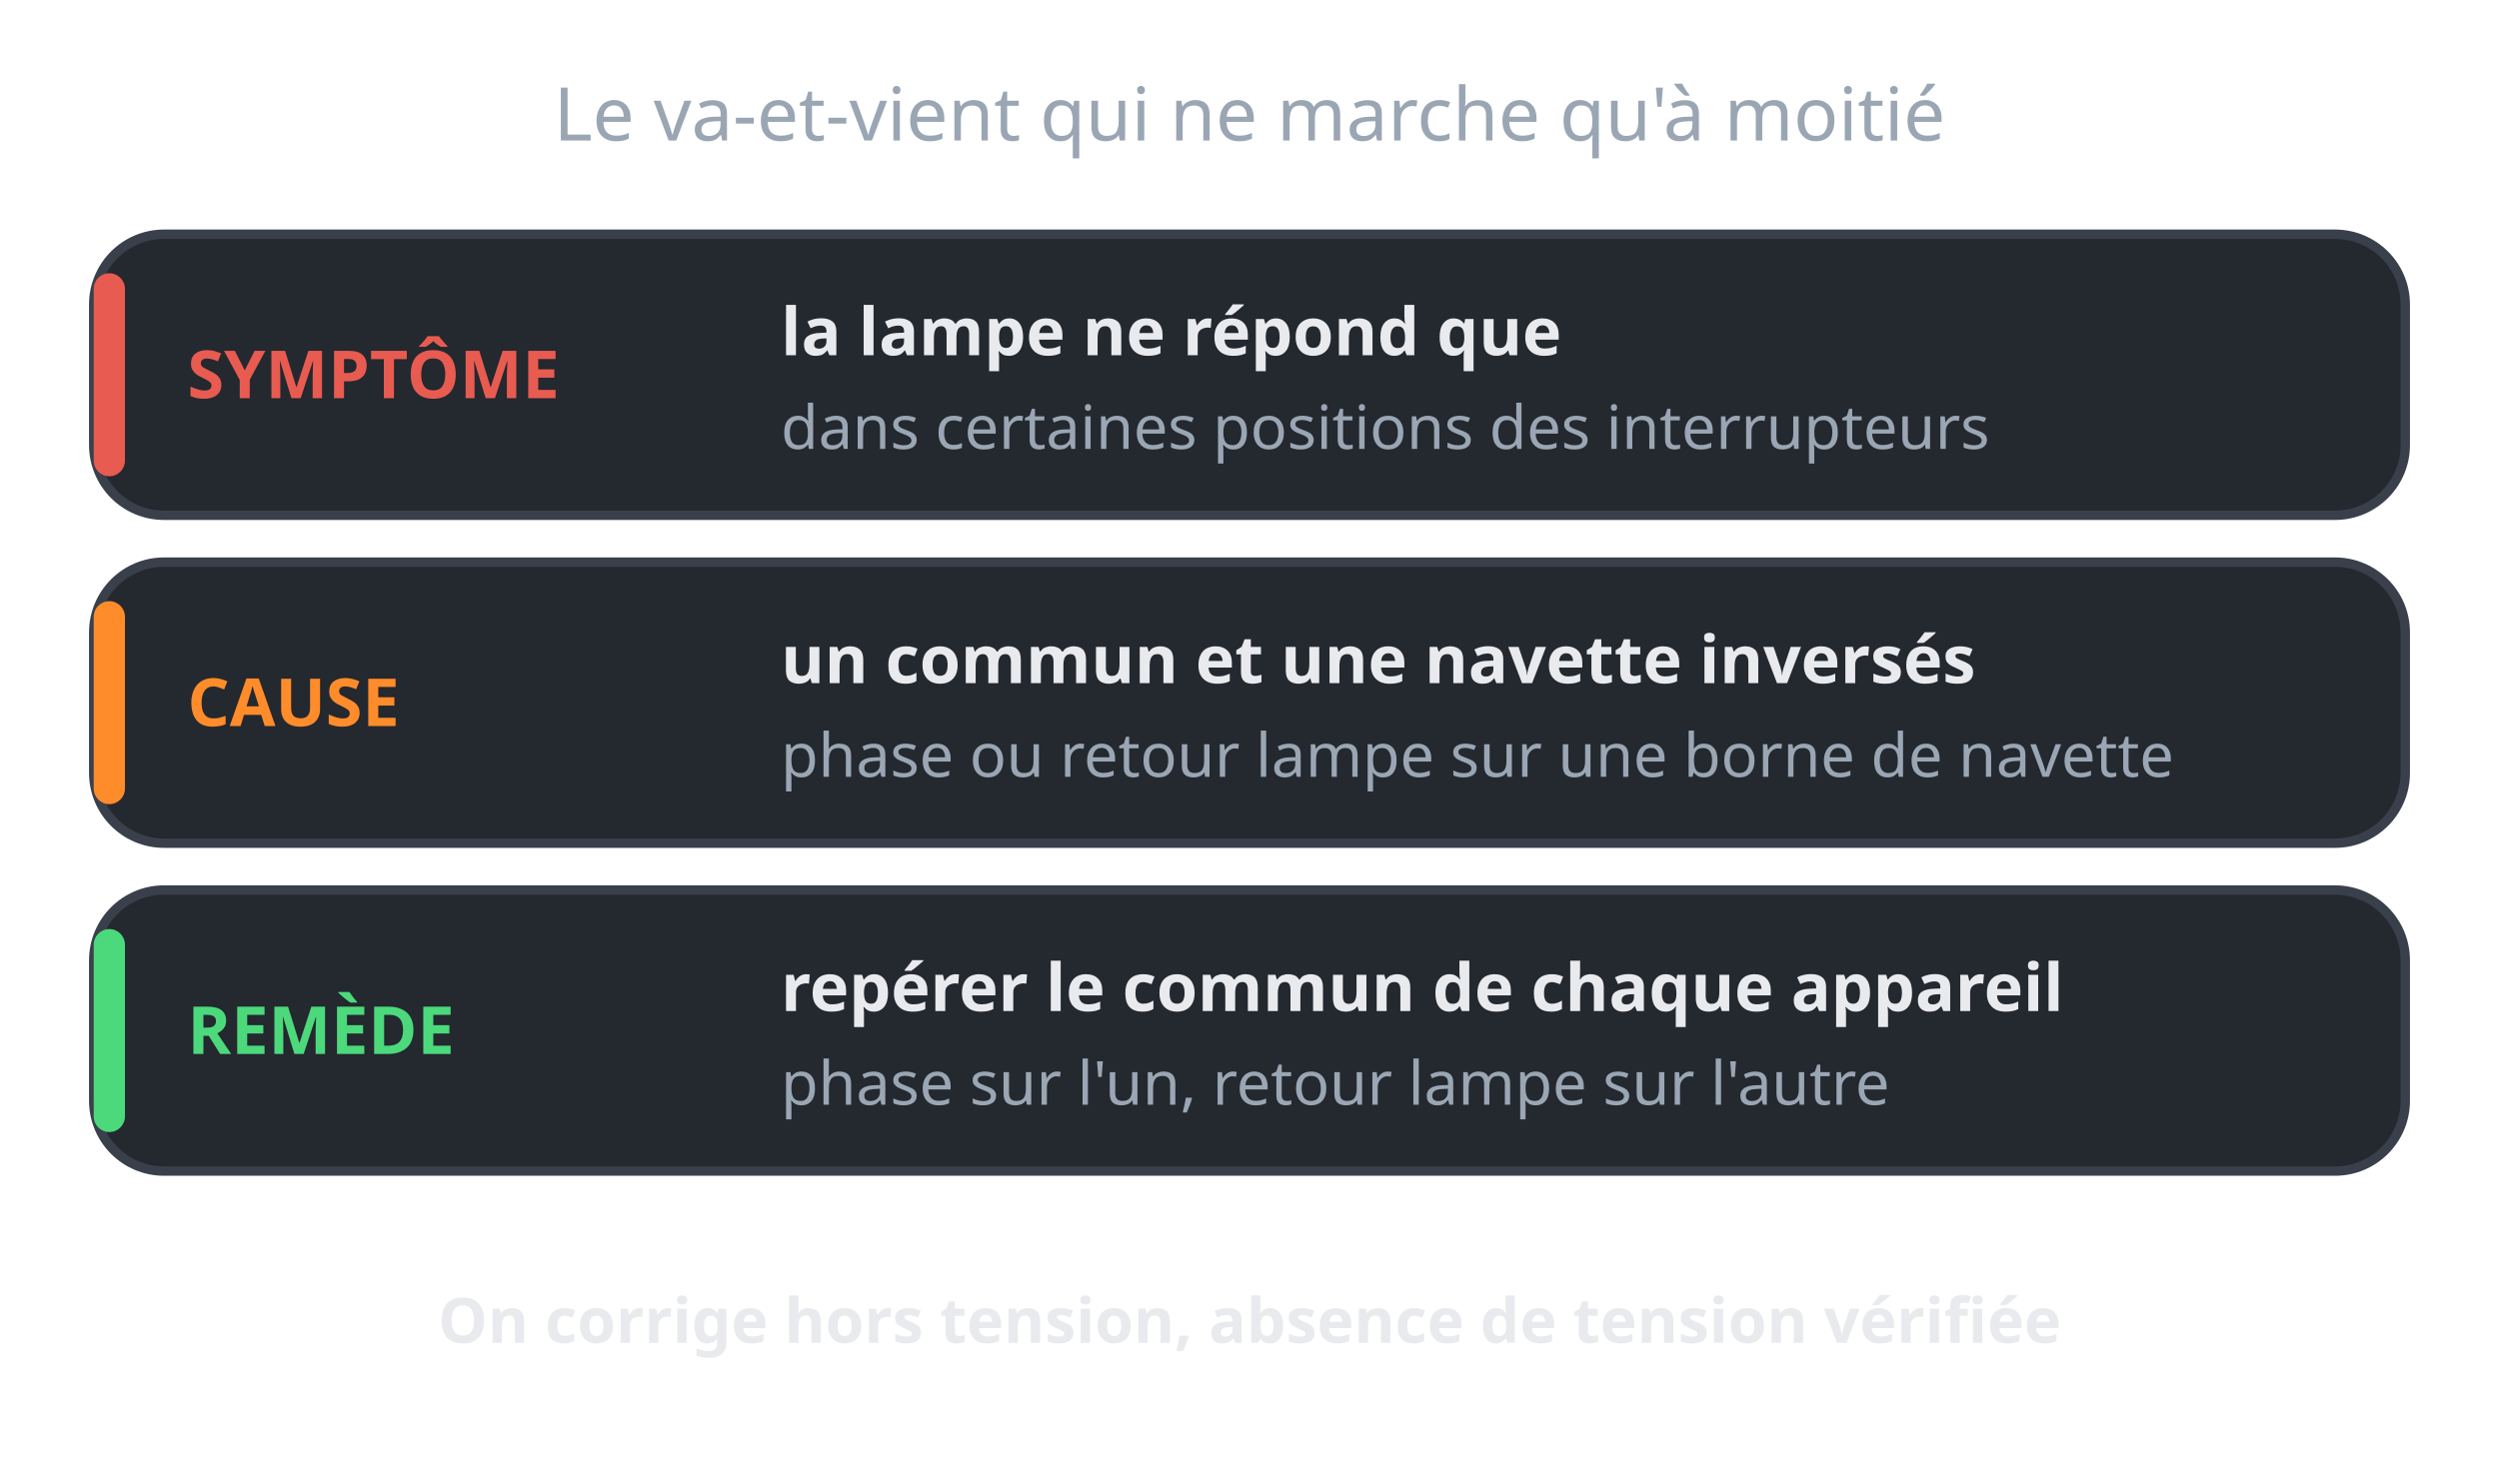
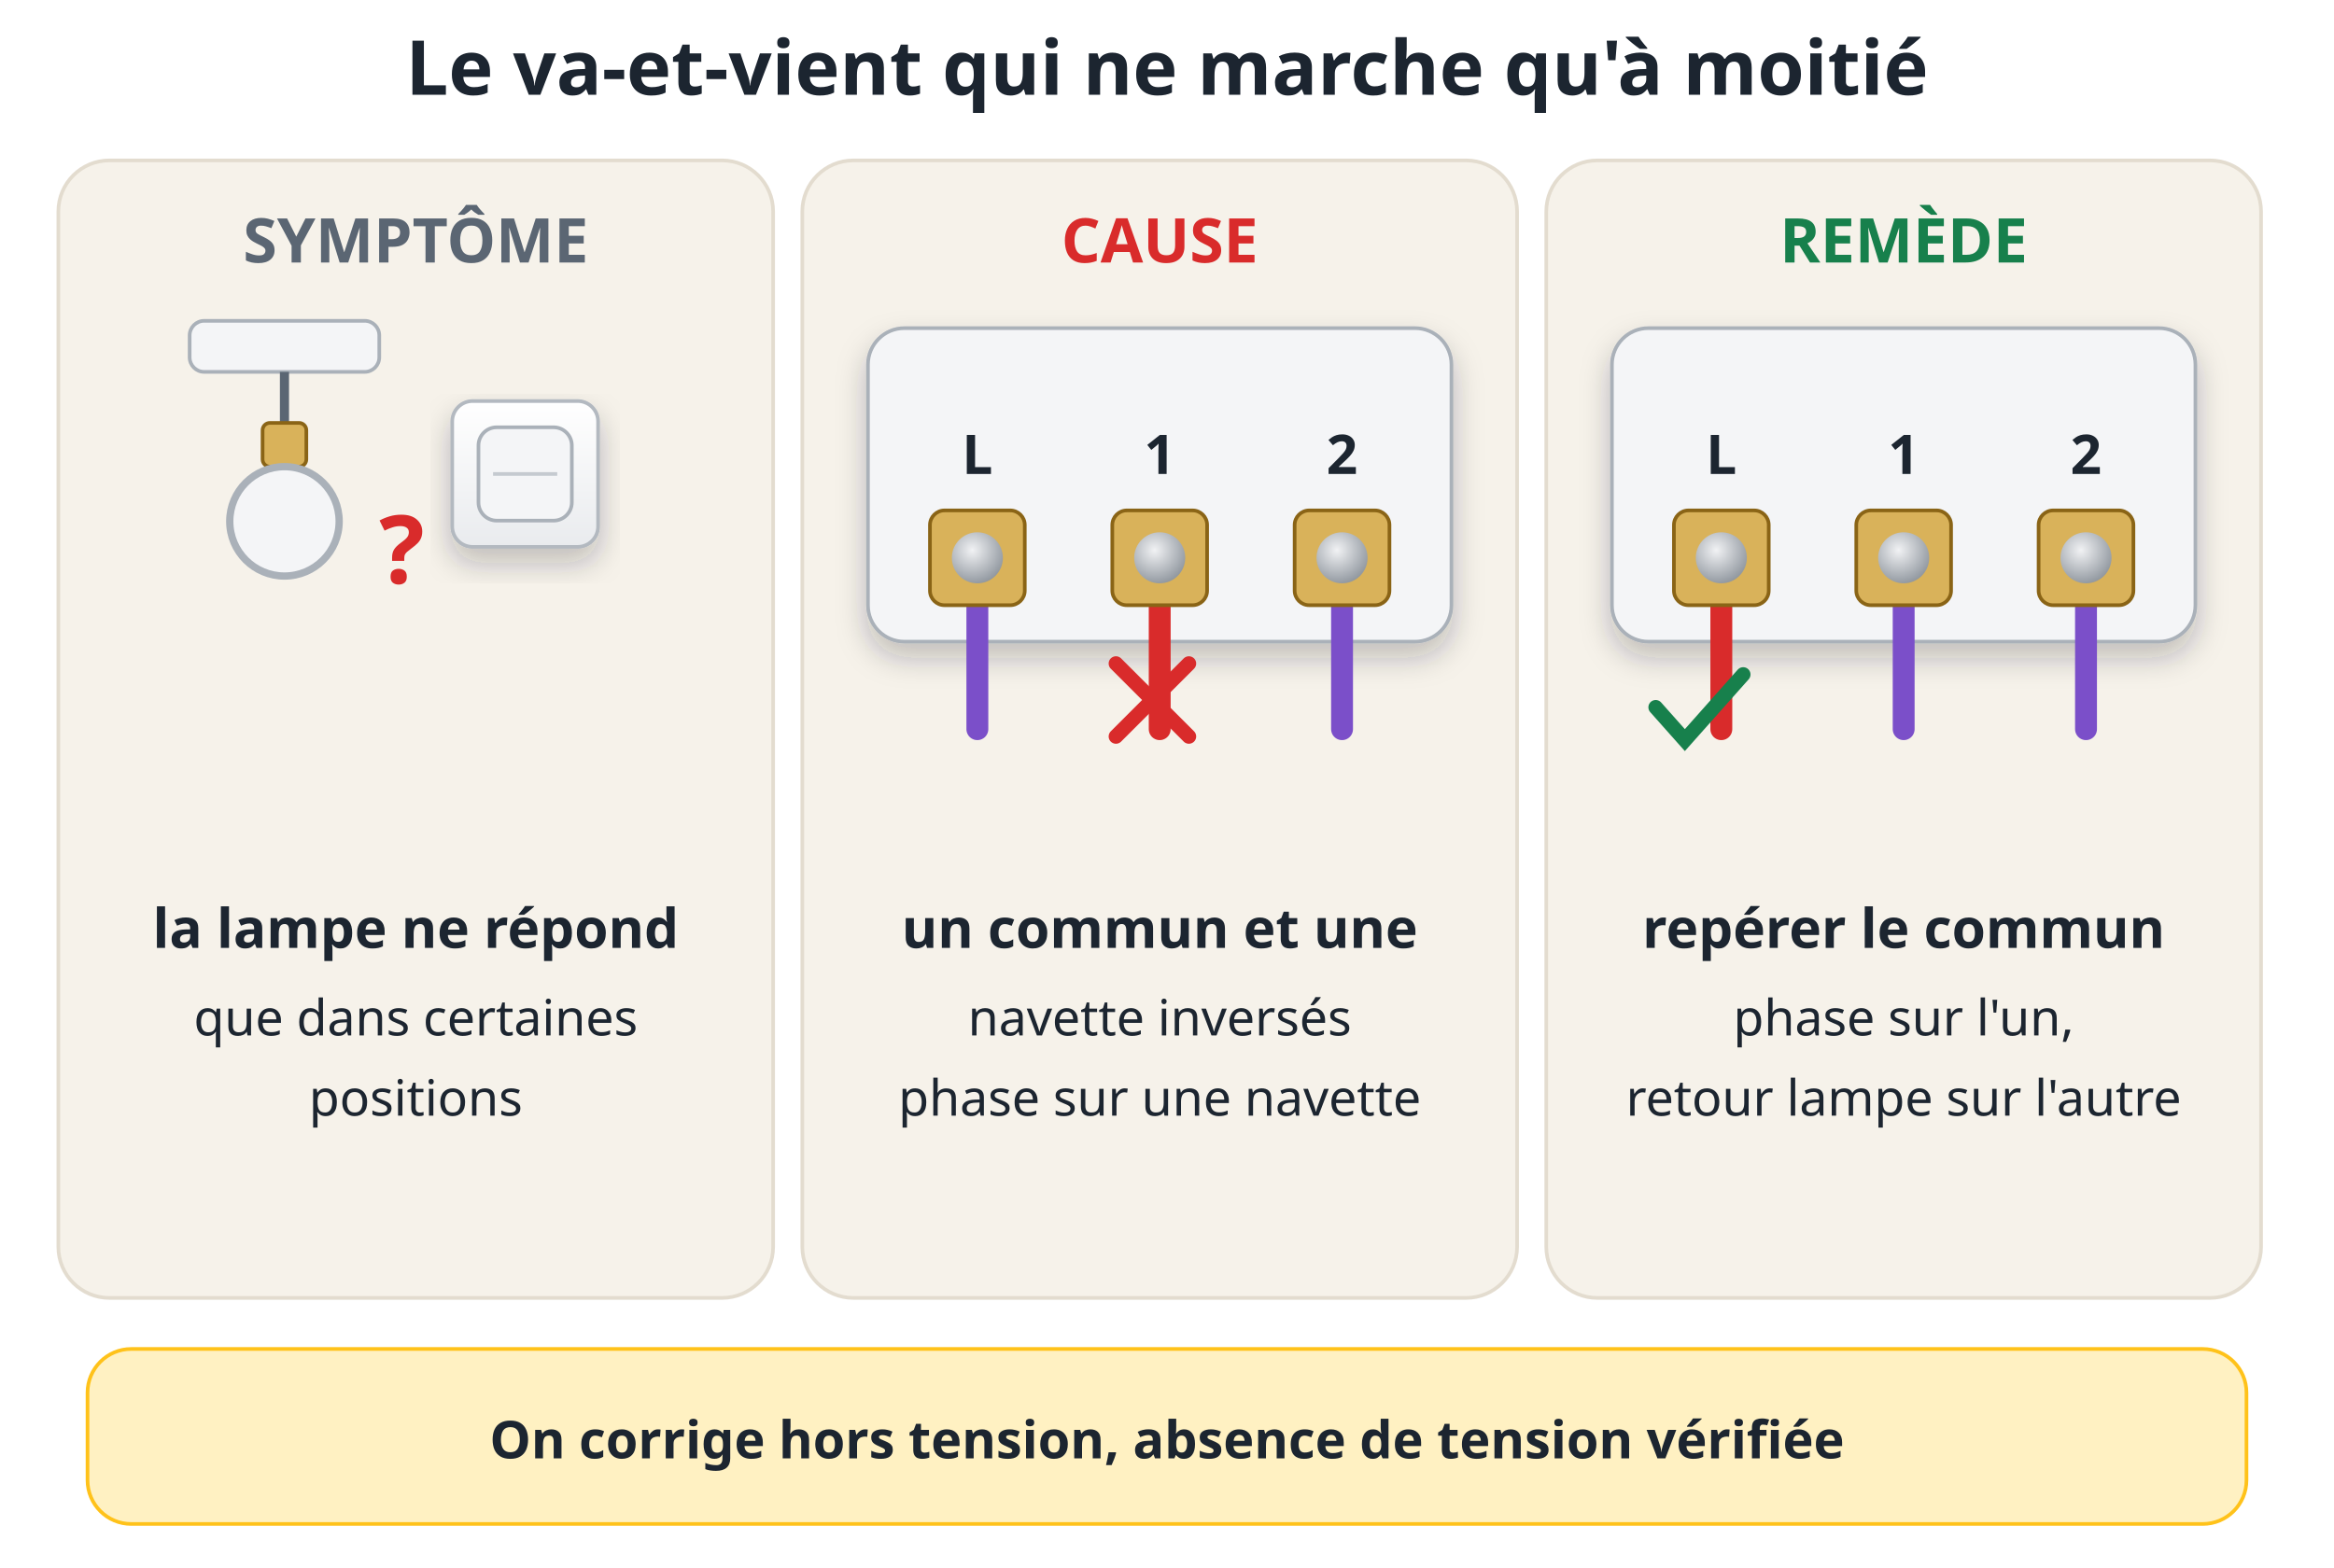
- <svg xmlns="http://www.w3.org/2000/svg" viewBox="0 0 320 190" font-family="'Segoe UI',system-ui,sans-serif" role="img" aria-label="Erreurs de câblage du va-et-vient : la phase raccordée sur une navette au lieu du commun, ou le retour lampe raccordé sur une navette ; la lampe ne répond alors que dans certaines positions">
-   <text x="160" y="18" text-anchor="middle" font-size="9.5" fill="#9aa6b3" font-weight="normal">Le va-et-vient qui ne marche qu'à moitié</text>
-   <rect x="12" y="30" width="296" height="36" rx="9" fill="#24282f" stroke="#3a404b" stroke-width="1.2" />
-   <rect x="12" y="35" width="4" height="26" rx="2" fill="#e85b50" />
-   <text x="24" y="51.0" text-anchor="start" font-size="8.5" fill="#e85b50" font-weight="bold">SYMPTÔME</text>
-   <text x="100" y="45.5" text-anchor="start" font-size="8.5" fill="#e8eaed" font-weight="bold">la lampe ne répond que</text>
-   <text x="100" y="57.5" text-anchor="start" font-size="7.8" fill="#9aa6b3" font-weight="normal">dans certaines positions des interrupteurs</text>
-   <rect x="12" y="72" width="296" height="36" rx="9" fill="#24282f" stroke="#3a404b" stroke-width="1.2" />
-   <rect x="12" y="77" width="4" height="26" rx="2" fill="#ff8c2b" />
-   <text x="24" y="93.0" text-anchor="start" font-size="8.5" fill="#ff8c2b" font-weight="bold">CAUSE</text>
-   <text x="100" y="87.5" text-anchor="start" font-size="8.5" fill="#e8eaed" font-weight="bold">un commun et une navette inversés</text>
-   <text x="100" y="99.5" text-anchor="start" font-size="7.8" fill="#9aa6b3" font-weight="normal">phase ou retour lampe sur une borne de navette</text>
-   <rect x="12" y="114" width="296" height="36" rx="9" fill="#24282f" stroke="#3a404b" stroke-width="1.2" />
-   <rect x="12" y="119" width="4" height="26" rx="2" fill="#4cd97b" />
-   <text x="24" y="135.0" text-anchor="start" font-size="8.5" fill="#4cd97b" font-weight="bold">REMÈDE</text>
-   <text x="100" y="129.5" text-anchor="start" font-size="8.5" fill="#e8eaed" font-weight="bold">repérer le commun de chaque appareil</text>
-   <text x="100" y="141.5" text-anchor="start" font-size="7.8" fill="#9aa6b3" font-weight="normal">phase sur l'un, retour lampe sur l'autre</text>
-   <text x="160" y="172" text-anchor="middle" font-size="8" fill="#e8eaed" font-weight="bold">On corrige hors tension, absence de tension vérifiée</text>
+ <svg xmlns="http://www.w3.org/2000/svg" viewBox="0 0 640 430" font-family="'Segoe UI',system-ui,sans-serif" role="img" aria-label="Panne classique du va-et-vient : la lampe ne répond que dans certaines positions, parce qu'un commun et une navette ont été inversés">
+   <defs>
+     <linearGradient id="corps" x1="0" y1="0" x2="1" y2="0">
+       <stop offset="0" stop-color="#eef0f2" />
+       <stop offset=".5" stop-color="#fdfdfd" />
+       <stop offset="1" stop-color="#dfe2e6" />
+     </linearGradient>
+     <linearGradient id="nez" x1="0" y1="0" x2="0" y2="1">
+       <stop offset="0" stop-color="#ffffff" />
+       <stop offset="1" stop-color="#e9ebee" />
+     </linearGradient>
+     <linearGradient id="manette" x1="0" y1="0" x2="0" y2="1">
+       <stop offset="0" stop-color="#4a5058" />
+       <stop offset="1" stop-color="#23272c" />
+     </linearGradient>
+     <radialGradient id="vis" cx=".4" cy=".35" r=".7">
+       <stop offset="0" stop-color="#f1f2f4" />
+       <stop offset="1" stop-color="#8d949c" />
+     </radialGradient>
+     <linearGradient id="cuivreH" x1="0" y1="0" x2="0" y2="1">
+       <stop offset="0" stop-color="#f0b77a" />
+       <stop offset=".5" stop-color="#c9782f" />
+       <stop offset="1" stop-color="#8f4f17" />
+     </linearGradient>
+     <linearGradient id="cuivreV" x1="0" y1="0" x2="1" y2="0">
+       <stop offset="0" stop-color="#8f4f17" />
+       <stop offset=".45" stop-color="#f0b77a" />
+       <stop offset="1" stop-color="#9a5a1f" />
+     </linearGradient>
+     <linearGradient id="acierH" x1="0" y1="0" x2="0" y2="1">
+       <stop offset="0" stop-color="#f4f5f7" />
+       <stop offset=".5" stop-color="#aab1b9" />
+       <stop offset="1" stop-color="#7d858e" />
+     </linearGradient>
+     <linearGradient id="cylH" x1="0" y1="0" x2="0" y2="1">
+       <stop offset="0" stop-color="#d9dde1" />
+       <stop offset=".35" stop-color="#ffffff" />
+       <stop offset="1" stop-color="#c3c8ce" />
+     </linearGradient>
+     <linearGradient id="gaineV" x1="0" y1="0" x2="1" y2="0">
+       <stop offset="0" stop-color="#a81d1d" />
+       <stop offset=".4" stop-color="#ef4a4a" />
+       <stop offset="1" stop-color="#b02020" />
+     </linearGradient>
+     <linearGradient id="chaud" x1="0" y1="0" x2="1" y2="0">
+       <stop offset="0" stop-color="#3a3f46" />
+       <stop offset=".5" stop-color="#e8590c" />
+       <stop offset="1" stop-color="#ff3b1f" />
+     </linearGradient>
+     <linearGradient id="icta" x1="0" y1="0" x2="0" y2="1">
+       <stop offset="0" stop-color="#8d949c" />
+       <stop offset=".3" stop-color="#dfe3e7" />
+       <stop offset="1" stop-color="#6b727a" />
+     </linearGradient>
+     <linearGradient id="tpc" x1="0" y1="0" x2="0" y2="1">
+       <stop offset="0" stop-color="#b02020" />
+       <stop offset=".3" stop-color="#ff6b5e" />
+       <stop offset="1" stop-color="#8e1414" />
+     </linearGradient>
+     <linearGradient id="irl" x1="0" y1="0" x2="0" y2="1">
+       <stop offset="0" stop-color="#aab1b9" />
+       <stop offset=".3" stop-color="#f1f3f5" />
+       <stop offset="1" stop-color="#8d949c" />
+     </linearGradient>
+     <linearGradient id="terre" x1="0" y1="0" x2="0" y2="1">
+       <stop offset="0" stop-color="#c9a877" />
+       <stop offset="1" stop-color="#a98557" />
+     </linearGradient>
+     <pattern id="vj" width="16" height="16" patternUnits="userSpaceOnUse" patternTransform="rotate(35)">
+       <rect width="16" height="16" fill="#2e9e4f" />
+       <rect width="7" height="16" fill="#f2d21a" />
+     </pattern>
+     <filter id="ombre" x="-15%" y="-15%" width="130%" height="140%">
+       <feDropShadow dx="0" dy="4" stdDeviation="4" flood-color="#1b2430" flood-opacity=".25" />
+     </filter>
+     <g id="borne">
+       <rect x="-12" y="-12" width="24" height="24" rx="4" fill="#2b3036" />
+       <circle r="8" fill="url(#vis)" />
+       <rect x="-6" y="-1.2" width="12" height="2.4" rx="1" fill="#5a616a" transform="rotate(-25)" />
+     </g>
+   </defs>
+   <text x="320.0" y="26" text-anchor="middle" font-size="20.8" font-weight="800" fill="#1c2530">Le va-et-vient qui ne marche qu'à moitié</text>
+   <rect x="16" y="44" width="196" height="312" rx="14" fill="#f6f2ea" stroke="#e3dccf" />
+   <text x="114" y="72" text-anchor="middle" font-size="16.9" font-weight="800" fill="#5b6673">SYMPTÔME</text>
+   <rect x="52" y="88" width="52" height="14" rx="4" fill="#f4f5f7" stroke="#aab1b9" />
+   <path d="M78 102 V118" stroke="#5b6673" stroke-width="2.5" />
+   <rect x="72" y="116" width="12" height="12" rx="2" fill="#d9b25a" stroke="#8a6416" />
+   <circle cx="78" cy="143" r="15" fill="#f4f5f7" stroke="#aab1b9" stroke-width="2" />
+   <g filter="url(#ombre)">
+     <rect x="124.0" y="110.0" width="40" height="40" rx="5.6" fill="url(#nez)" stroke="#b3b9c0" />
+   </g>
+   <rect x="131.2" y="117.2" width="25.6" height="25.6" rx="5" fill="#f4f5f7" stroke="#aab1b9" />
+   <path d="M135.2 130.0 H152.8" stroke="#c5cad0" />
+   <text x="104" y="160" font-size="26" font-weight="800" fill="#d92b2b">?</text>
+   <text x="114" y="260" text-anchor="middle" font-size="15.0" font-weight="800" fill="#1c2530">la lampe ne répond</text>
+   <text x="114" y="284" text-anchor="middle" font-size="13.7" font-weight="500" fill="#1c2530">que dans certaines</text>
+   <text x="114" y="306" text-anchor="middle" font-size="13.7" font-weight="500" fill="#1c2530">positions</text>
+   <rect x="220" y="44" width="196" height="312" rx="14" fill="#f6f2ea" stroke="#e3dccf" />
+   <text x="318" y="72" text-anchor="middle" font-size="16.9" font-weight="800" fill="#d92b2b">CAUSE</text>
+   <g filter="url(#ombre)">
+     <rect x="238" y="90" width="160" height="86" rx="10" fill="#f4f5f7" stroke="#aab1b9" />
+   </g>
+   <path d="M268 162 V200" fill="none" stroke="#7b4fc9" stroke-width="6" stroke-linejoin="round" stroke-linecap="round" />
+   <rect x="255" y="140" width="26" height="26" rx="4" fill="#d9b25a" stroke="#8a6416" />
+   <circle cx="268" cy="153" r="7" fill="url(#vis)" />
+   <text x="268" y="130" text-anchor="middle" font-size="15.0" font-weight="800" fill="#1c2530">L</text>
+   <path d="M318 162 V200" fill="none" stroke="#d92b2b" stroke-width="6" stroke-linejoin="round" stroke-linecap="round" />
+   <rect x="305" y="140" width="26" height="26" rx="4" fill="#d9b25a" stroke="#8a6416" />
+   <circle cx="318" cy="153" r="7" fill="url(#vis)" />
+   <text x="318" y="130" text-anchor="middle" font-size="15.0" font-weight="800" fill="#1c2530">1</text>
+   <path d="M368 162 V200" fill="none" stroke="#7b4fc9" stroke-width="6" stroke-linejoin="round" stroke-linecap="round" />
+   <rect x="355" y="140" width="26" height="26" rx="4" fill="#d9b25a" stroke="#8a6416" />
+   <circle cx="368" cy="153" r="7" fill="url(#vis)" />
+   <text x="368" y="130" text-anchor="middle" font-size="15.0" font-weight="800" fill="#1c2530">2</text>
+   <path d="M306 182 l20 20 M326 182 l-20 20" stroke="#d92b2b" stroke-width="4" stroke-linecap="round" />
+   <text x="318" y="260" text-anchor="middle" font-size="15.0" font-weight="800" fill="#1c2530">un commun et une</text>
+   <text x="318" y="284" text-anchor="middle" font-size="13.7" font-weight="500" fill="#1c2530">navette inversés</text>
+   <text x="318" y="306" text-anchor="middle" font-size="13.7" font-weight="500" fill="#1c2530">phase sur une navette</text>
+   <rect x="424" y="44" width="196" height="312" rx="14" fill="#f6f2ea" stroke="#e3dccf" />
+   <text x="522" y="72" text-anchor="middle" font-size="16.9" font-weight="800" fill="#17804c">REMÈDE</text>
+   <g filter="url(#ombre)">
+     <rect x="442" y="90" width="160" height="86" rx="10" fill="#f4f5f7" stroke="#aab1b9" />
+   </g>
+   <path d="M472 162 V200" fill="none" stroke="#d92b2b" stroke-width="6" stroke-linejoin="round" stroke-linecap="round" />
+   <rect x="459" y="140" width="26" height="26" rx="4" fill="#d9b25a" stroke="#8a6416" />
+   <circle cx="472" cy="153" r="7" fill="url(#vis)" />
+   <text x="472" y="130" text-anchor="middle" font-size="15.0" font-weight="800" fill="#1c2530">L</text>
+   <path d="M522 162 V200" fill="none" stroke="#7b4fc9" stroke-width="6" stroke-linejoin="round" stroke-linecap="round" />
+   <rect x="509" y="140" width="26" height="26" rx="4" fill="#d9b25a" stroke="#8a6416" />
+   <circle cx="522" cy="153" r="7" fill="url(#vis)" />
+   <text x="522" y="130" text-anchor="middle" font-size="15.0" font-weight="800" fill="#1c2530">1</text>
+   <path d="M572 162 V200" fill="none" stroke="#7b4fc9" stroke-width="6" stroke-linejoin="round" stroke-linecap="round" />
+   <rect x="559" y="140" width="26" height="26" rx="4" fill="#d9b25a" stroke="#8a6416" />
+   <circle cx="572" cy="153" r="7" fill="url(#vis)" />
+   <text x="572" y="130" text-anchor="middle" font-size="15.0" font-weight="800" fill="#1c2530">2</text>
+   <path d="M454 194 l8 9 l16 -18" fill="none" stroke="#17804c" stroke-width="4" stroke-linecap="round" />
+   <text x="522" y="260" text-anchor="middle" font-size="15.0" font-weight="800" fill="#1c2530">repérer le commun</text>
+   <text x="522" y="284" text-anchor="middle" font-size="13.7" font-weight="500" fill="#1c2530">phase sur l'un,</text>
+   <text x="522" y="306" text-anchor="middle" font-size="13.7" font-weight="500" fill="#1c2530">retour lampe sur l'autre</text>
+   <rect x="24" y="370" width="592" height="48" rx="12" fill="#fff1c2" stroke="#ffc21a" />
+   <text x="320" y="400.0" text-anchor="middle" font-size="14.3" font-weight="800" fill="#1c2530">On corrige hors tension, absence de tension vérifiée</text>
</svg>
